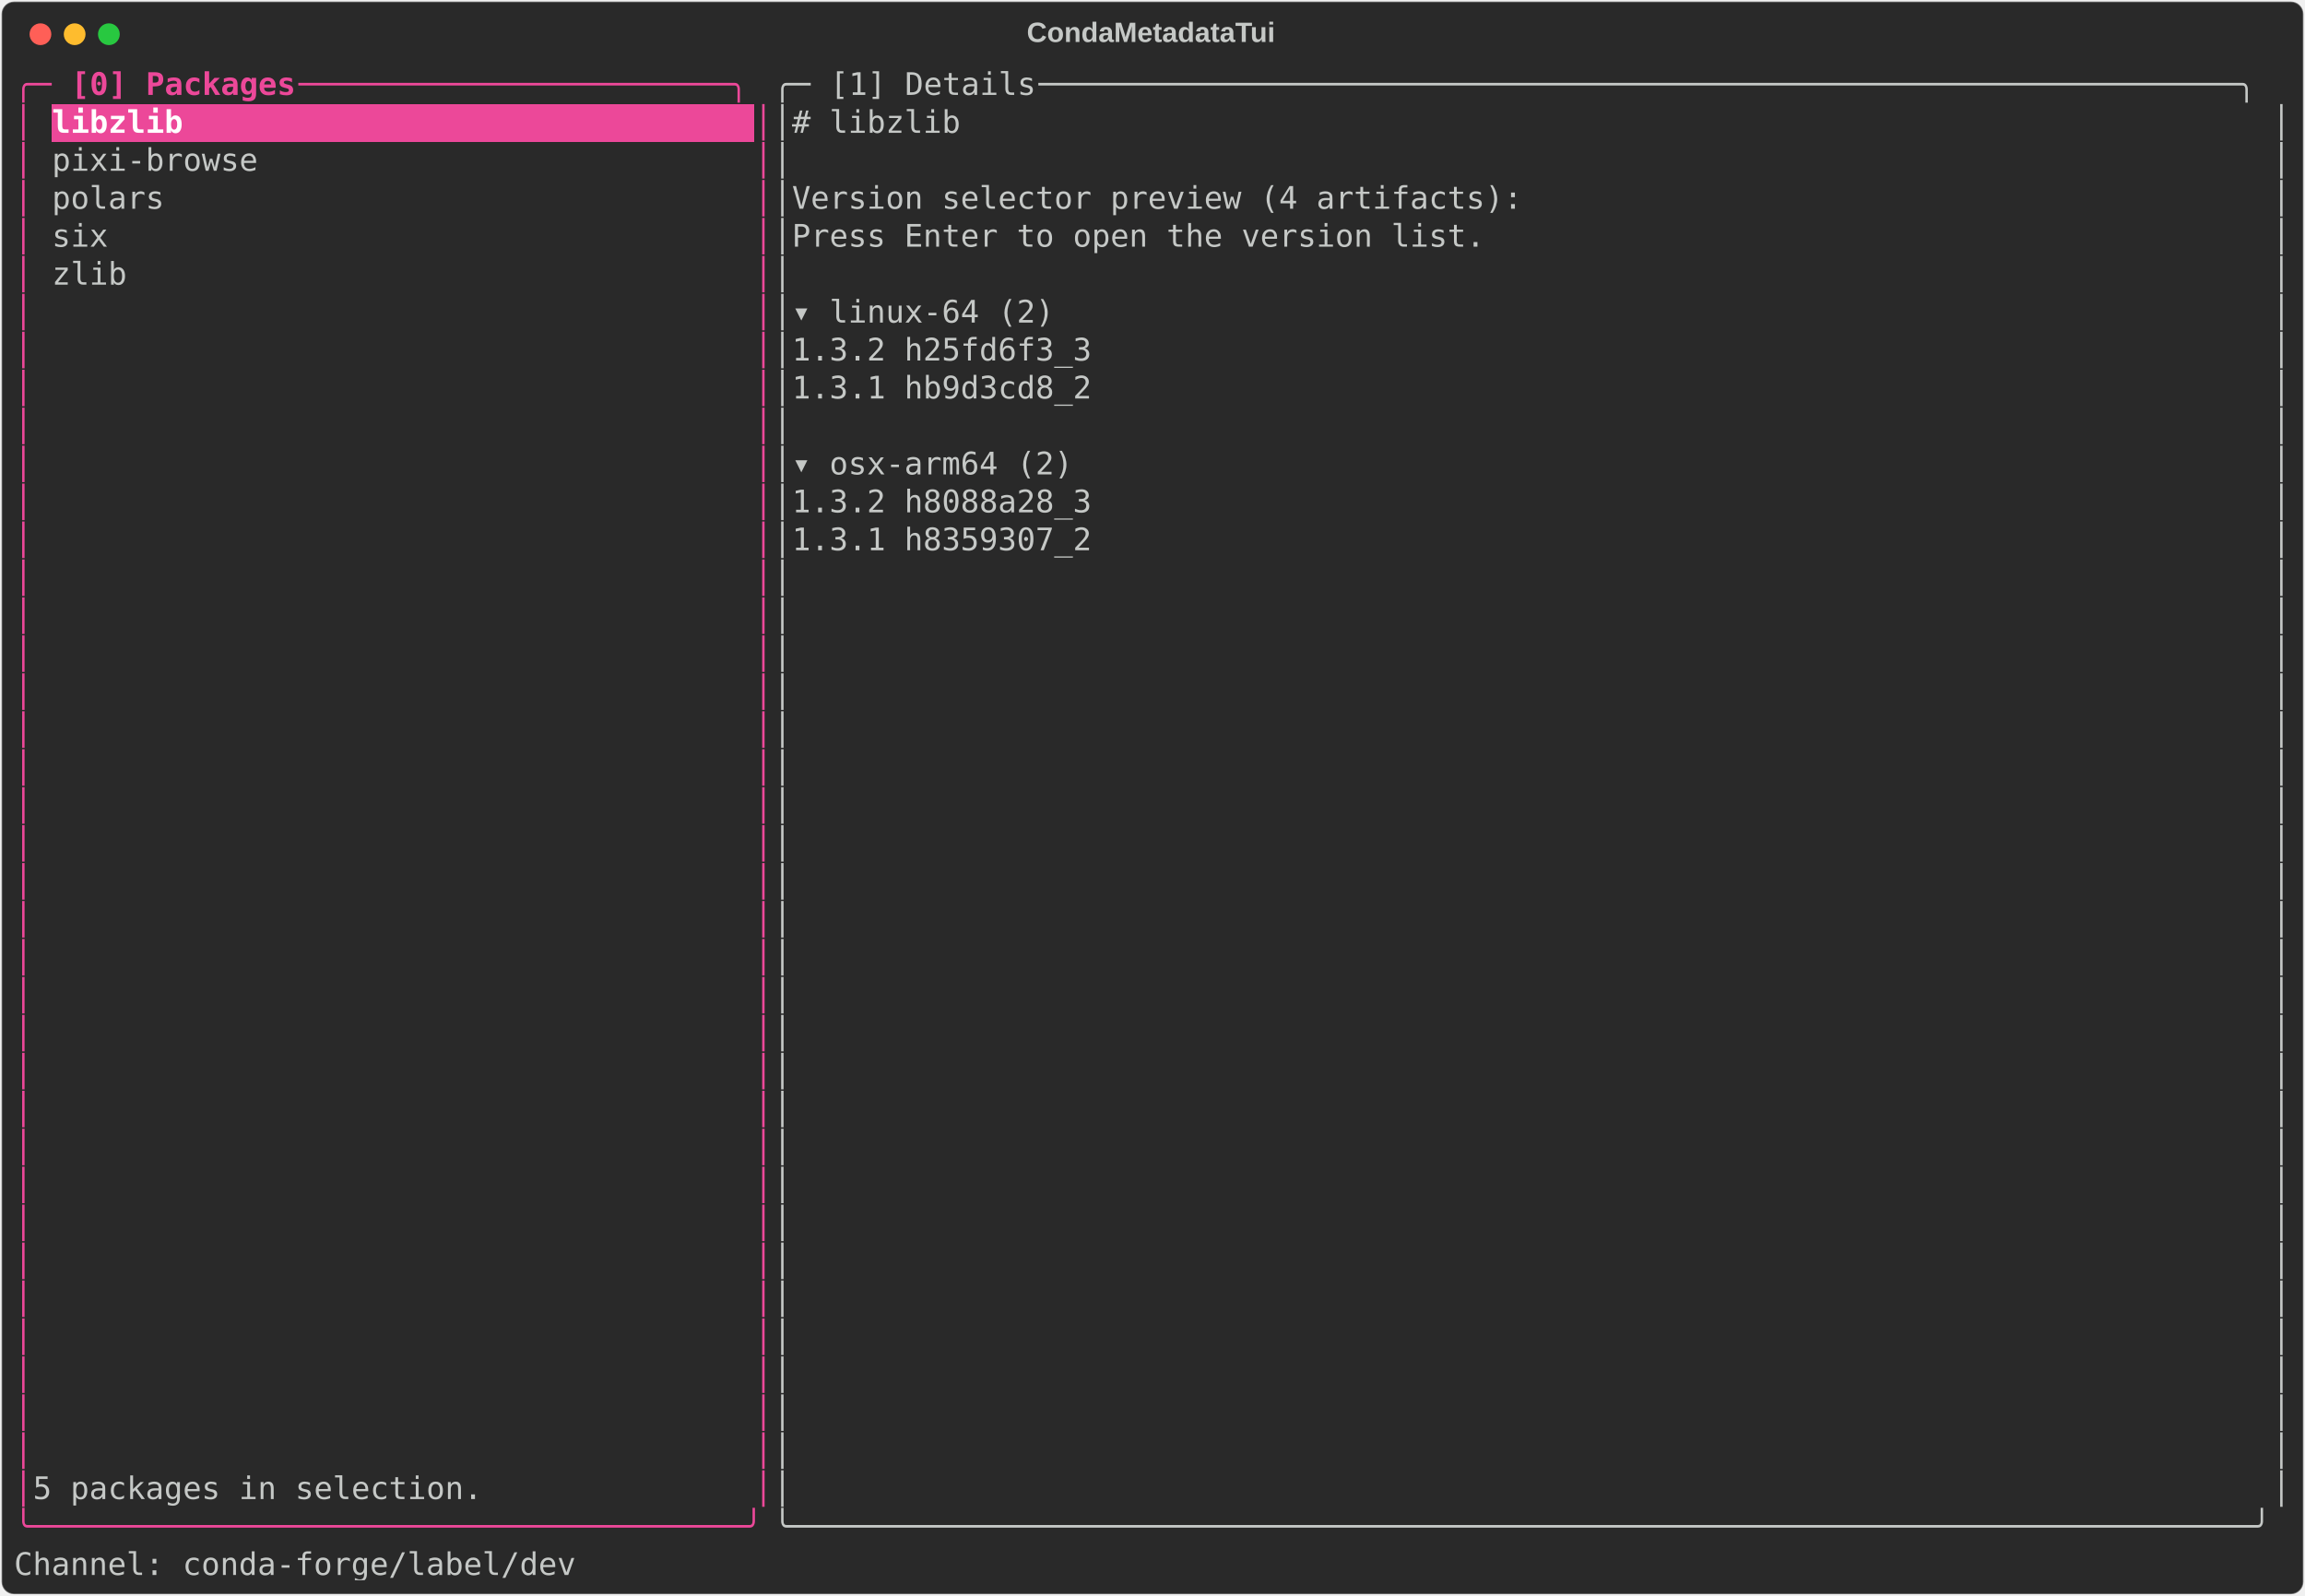
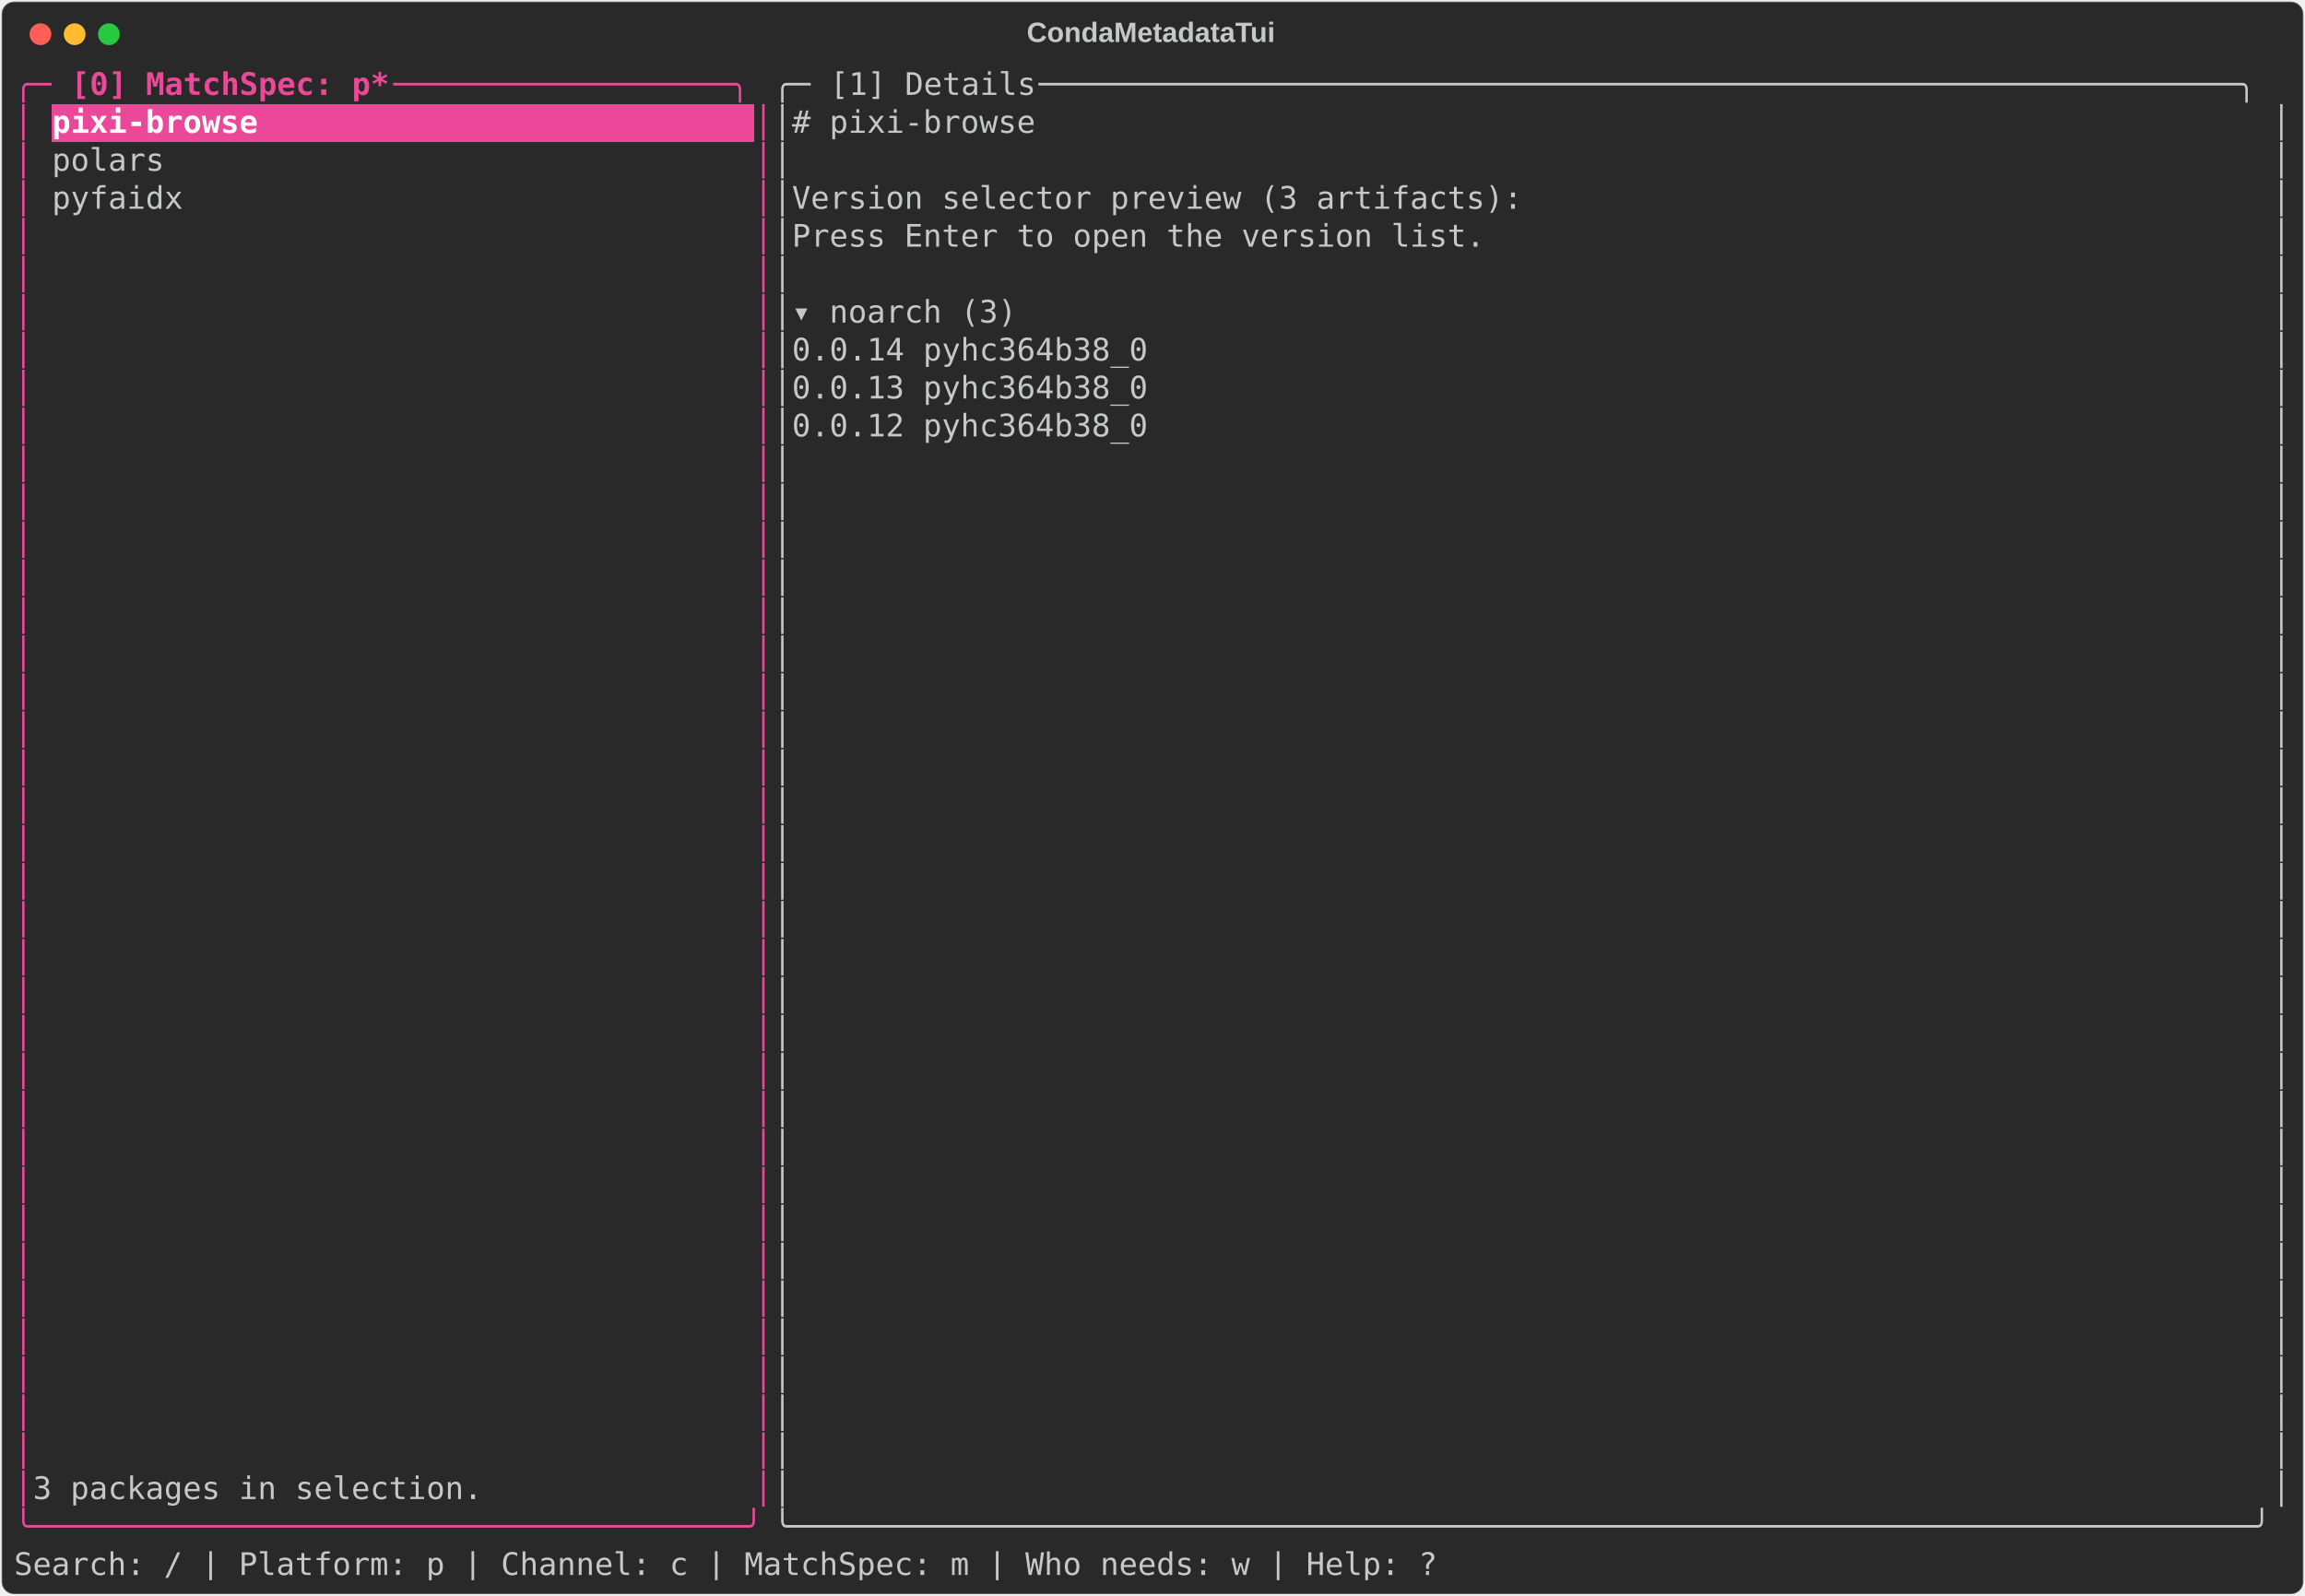
<svg xmlns="http://www.w3.org/2000/svg" class="rich-terminal" viewBox="0 0 1482 1026.0">
  <style>

    @font-face {
        font-family: "Fira Code";
        src: local("FiraCode-Regular"),
                url("https://cdnjs.cloudflare.com/ajax/libs/firacode/6.2.0/woff2/FiraCode-Regular.woff2") format("woff2"),
                url("https://cdnjs.cloudflare.com/ajax/libs/firacode/6.2.0/woff/FiraCode-Regular.woff") format("woff");
        font-style: normal;
        font-weight: 400;
    }
    @font-face {
        font-family: "Fira Code";
        src: local("FiraCode-Bold"),
                url("https://cdnjs.cloudflare.com/ajax/libs/firacode/6.2.0/woff2/FiraCode-Bold.woff2") format("woff2"),
                url("https://cdnjs.cloudflare.com/ajax/libs/firacode/6.2.0/woff/FiraCode-Bold.woff") format("woff");
        font-style: bold;
        font-weight: 700;
    }

    .terminal-matrix {
        font-family: Fira Code, monospace;
        font-size: 20px;
        line-height: 24.4px;
        font-variant-east-asian: full-width;
    }

    .terminal-title {
        font-size: 18px;
        font-weight: bold;
        font-family: arial;
    }

    .terminal-r1 { fill: #ec4899 }
.terminal-r2 { fill: #ec4899;font-weight: bold }
.terminal-r3 { fill: #c5c8c6 }
.terminal-r4 { fill: #ffffff;font-weight: bold }
    </style>
  <defs>
    <clipPath id="terminal-clip-terminal">
      <rect x="0" y="0" width="1463.0" height="975.0" />
    </clipPath>
    <clipPath id="terminal-line-0">
      <rect x="0" y="1.5" width="1464" height="24.65" />
    </clipPath>
    <clipPath id="terminal-line-1">
      <rect x="0" y="25.9" width="1464" height="24.65" />
    </clipPath>
    <clipPath id="terminal-line-2">
      <rect x="0" y="50.3" width="1464" height="24.65" />
    </clipPath>
    <clipPath id="terminal-line-3">
      <rect x="0" y="74.7" width="1464" height="24.65" />
    </clipPath>
    <clipPath id="terminal-line-4">
      <rect x="0" y="99.1" width="1464" height="24.65" />
    </clipPath>
    <clipPath id="terminal-line-5">
      <rect x="0" y="123.5" width="1464" height="24.65" />
    </clipPath>
    <clipPath id="terminal-line-6">
      <rect x="0" y="147.9" width="1464" height="24.65" />
    </clipPath>
    <clipPath id="terminal-line-7">
      <rect x="0" y="172.3" width="1464" height="24.65" />
    </clipPath>
    <clipPath id="terminal-line-8">
      <rect x="0" y="196.7" width="1464" height="24.65" />
    </clipPath>
    <clipPath id="terminal-line-9">
      <rect x="0" y="221.1" width="1464" height="24.65" />
    </clipPath>
    <clipPath id="terminal-line-10">
      <rect x="0" y="245.5" width="1464" height="24.65" />
    </clipPath>
    <clipPath id="terminal-line-11">
      <rect x="0" y="269.9" width="1464" height="24.65" />
    </clipPath>
    <clipPath id="terminal-line-12">
      <rect x="0" y="294.3" width="1464" height="24.65" />
    </clipPath>
    <clipPath id="terminal-line-13">
      <rect x="0" y="318.7" width="1464" height="24.65" />
    </clipPath>
    <clipPath id="terminal-line-14">
      <rect x="0" y="343.1" width="1464" height="24.65" />
    </clipPath>
    <clipPath id="terminal-line-15">
      <rect x="0" y="367.5" width="1464" height="24.65" />
    </clipPath>
    <clipPath id="terminal-line-16">
      <rect x="0" y="391.9" width="1464" height="24.65" />
    </clipPath>
    <clipPath id="terminal-line-17">
      <rect x="0" y="416.3" width="1464" height="24.65" />
    </clipPath>
    <clipPath id="terminal-line-18">
      <rect x="0" y="440.7" width="1464" height="24.65" />
    </clipPath>
    <clipPath id="terminal-line-19">
      <rect x="0" y="465.1" width="1464" height="24.65" />
    </clipPath>
    <clipPath id="terminal-line-20">
      <rect x="0" y="489.5" width="1464" height="24.65" />
    </clipPath>
    <clipPath id="terminal-line-21">
      <rect x="0" y="513.9" width="1464" height="24.65" />
    </clipPath>
    <clipPath id="terminal-line-22">
      <rect x="0" y="538.3" width="1464" height="24.65" />
    </clipPath>
    <clipPath id="terminal-line-23">
      <rect x="0" y="562.7" width="1464" height="24.65" />
    </clipPath>
    <clipPath id="terminal-line-24">
      <rect x="0" y="587.1" width="1464" height="24.65" />
    </clipPath>
    <clipPath id="terminal-line-25">
      <rect x="0" y="611.5" width="1464" height="24.65" />
    </clipPath>
    <clipPath id="terminal-line-26">
      <rect x="0" y="635.9" width="1464" height="24.65" />
    </clipPath>
    <clipPath id="terminal-line-27">
      <rect x="0" y="660.3" width="1464" height="24.65" />
    </clipPath>
    <clipPath id="terminal-line-28">
      <rect x="0" y="684.7" width="1464" height="24.65" />
    </clipPath>
    <clipPath id="terminal-line-29">
      <rect x="0" y="709.1" width="1464" height="24.65" />
    </clipPath>
    <clipPath id="terminal-line-30">
      <rect x="0" y="733.5" width="1464" height="24.65" />
    </clipPath>
    <clipPath id="terminal-line-31">
      <rect x="0" y="757.9" width="1464" height="24.65" />
    </clipPath>
    <clipPath id="terminal-line-32">
      <rect x="0" y="782.3" width="1464" height="24.65" />
    </clipPath>
    <clipPath id="terminal-line-33">
      <rect x="0" y="806.7" width="1464" height="24.65" />
    </clipPath>
    <clipPath id="terminal-line-34">
      <rect x="0" y="831.1" width="1464" height="24.65" />
    </clipPath>
    <clipPath id="terminal-line-35">
      <rect x="0" y="855.5" width="1464" height="24.65" />
    </clipPath>
    <clipPath id="terminal-line-36">
      <rect x="0" y="879.9" width="1464" height="24.65" />
    </clipPath>
    <clipPath id="terminal-line-37">
      <rect x="0" y="904.3" width="1464" height="24.65" />
    </clipPath>
    <clipPath id="terminal-line-38">
      <rect x="0" y="928.7" width="1464" height="24.65" />
    </clipPath>
  </defs>
  <rect fill="#292929" stroke="rgba(255,255,255,0.35)" stroke-width="1" x="1" y="1" width="1480" height="1024" rx="8" />
  <text class="terminal-title" fill="#c5c8c6" text-anchor="middle" x="740" y="27">CondaMetadataTui</text>
  <g transform="translate(26,22)">
    <circle cx="0" cy="0" r="7" fill="#ff5f57" />
    <circle cx="22" cy="0" r="7" fill="#febc2e" />
    <circle cx="44" cy="0" r="7" fill="#28c840" />
  </g>
  <g transform="translate(9, 41)" clip-path="url(#terminal-clip-terminal)">
-     <rect fill="#ec4899" x="24.4" y="25.9" width="85.4" height="24.65" shape-rendering="crispEdges" />
-     <rect fill="#ec4899" x="109.8" y="25.9" width="366" height="24.65" shape-rendering="crispEdges" />
+     <rect fill="#ec4899" x="24.4" y="25.9" width="134.2" height="24.65" shape-rendering="crispEdges" />
+     <rect fill="#ec4899" x="158.6" y="25.9" width="317.2" height="24.65" shape-rendering="crispEdges" />
    <g class="terminal-matrix">
      <text class="terminal-r1" x="0" y="20" textLength="36.6" clip-path="url(#terminal-line-0)">╭─ </text>
-       <text class="terminal-r2" x="36.6" y="20" textLength="146.4" clip-path="url(#terminal-line-0)">[0] Packages</text>
-       <text class="terminal-r1" x="183" y="20" textLength="305" clip-path="url(#terminal-line-0)"> ───────────────────────╮</text>
+       <text class="terminal-r2" x="36.6" y="20" textLength="207.4" clip-path="url(#terminal-line-0)">[0] MatchSpec: p*</text>
+       <text class="terminal-r1" x="244" y="20" textLength="244" clip-path="url(#terminal-line-0)"> ──────────────────╮</text>
      <text class="terminal-r3" x="488" y="20" textLength="36.6" clip-path="url(#terminal-line-0)">╭─ </text>
      <text class="terminal-r3" x="524.6" y="20" textLength="134.2" clip-path="url(#terminal-line-0)">[1] Details</text>
      <text class="terminal-r3" x="658.8" y="20" textLength="805.2" clip-path="url(#terminal-line-0)"> ────────────────────────────────────────────────────────────────╮</text>
      <text class="terminal-r3" x="1464" y="20" textLength="12.2" clip-path="url(#terminal-line-0)">
</text>
      <text class="terminal-r1" x="0" y="44.4" textLength="12.2" clip-path="url(#terminal-line-1)">│</text>
-       <text class="terminal-r4" x="24.4" y="44.4" textLength="85.4" clip-path="url(#terminal-line-1)">libzlib</text>
+       <text class="terminal-r4" x="24.4" y="44.4" textLength="134.2" clip-path="url(#terminal-line-1)">pixi-browse</text>
      <text class="terminal-r1" x="475.8" y="44.4" textLength="12.2" clip-path="url(#terminal-line-1)">│</text>
      <text class="terminal-r3" x="488" y="44.4" textLength="12.2" clip-path="url(#terminal-line-1)">│</text>
-       <text class="terminal-r3" x="500.2" y="44.4" textLength="109.8" clip-path="url(#terminal-line-1)"># libzlib</text>
+       <text class="terminal-r3" x="500.2" y="44.4" textLength="158.6" clip-path="url(#terminal-line-1)"># pixi-browse</text>
      <text class="terminal-r3" x="1451.8" y="44.4" textLength="12.2" clip-path="url(#terminal-line-1)">│</text>
      <text class="terminal-r3" x="1464" y="44.4" textLength="12.2" clip-path="url(#terminal-line-1)">
</text>
      <text class="terminal-r1" x="0" y="68.8" textLength="12.2" clip-path="url(#terminal-line-2)">│</text>
-       <text class="terminal-r3" x="24.4" y="68.8" textLength="134.2" clip-path="url(#terminal-line-2)">pixi-browse</text>
+       <text class="terminal-r3" x="24.4" y="68.8" textLength="73.2" clip-path="url(#terminal-line-2)">polars</text>
      <text class="terminal-r1" x="475.8" y="68.8" textLength="12.2" clip-path="url(#terminal-line-2)">│</text>
      <text class="terminal-r3" x="488" y="68.8" textLength="12.2" clip-path="url(#terminal-line-2)">│</text>
      <text class="terminal-r3" x="1451.8" y="68.8" textLength="12.2" clip-path="url(#terminal-line-2)">│</text>
      <text class="terminal-r3" x="1464" y="68.8" textLength="12.2" clip-path="url(#terminal-line-2)">
</text>
      <text class="terminal-r1" x="0" y="93.2" textLength="12.2" clip-path="url(#terminal-line-3)">│</text>
-       <text class="terminal-r3" x="24.4" y="93.2" textLength="73.2" clip-path="url(#terminal-line-3)">polars</text>
+       <text class="terminal-r3" x="24.4" y="93.2" textLength="85.4" clip-path="url(#terminal-line-3)">pyfaidx</text>
      <text class="terminal-r1" x="475.8" y="93.2" textLength="12.2" clip-path="url(#terminal-line-3)">│</text>
      <text class="terminal-r3" x="488" y="93.2" textLength="12.2" clip-path="url(#terminal-line-3)">│</text>
-       <text class="terminal-r3" x="500.2" y="93.2" textLength="475.8" clip-path="url(#terminal-line-3)">Version selector preview (4 artifacts):</text>
+       <text class="terminal-r3" x="500.2" y="93.2" textLength="475.8" clip-path="url(#terminal-line-3)">Version selector preview (3 artifacts):</text>
      <text class="terminal-r3" x="1451.8" y="93.2" textLength="12.2" clip-path="url(#terminal-line-3)">│</text>
      <text class="terminal-r3" x="1464" y="93.2" textLength="12.2" clip-path="url(#terminal-line-3)">
</text>
      <text class="terminal-r1" x="0" y="117.6" textLength="12.2" clip-path="url(#terminal-line-4)">│</text>
-       <text class="terminal-r3" x="24.4" y="117.6" textLength="36.6" clip-path="url(#terminal-line-4)">six</text>
      <text class="terminal-r1" x="475.8" y="117.6" textLength="12.2" clip-path="url(#terminal-line-4)">│</text>
      <text class="terminal-r3" x="488" y="117.6" textLength="12.2" clip-path="url(#terminal-line-4)">│</text>
      <text class="terminal-r3" x="500.2" y="117.6" textLength="451.4" clip-path="url(#terminal-line-4)">Press Enter to open the version list.</text>
      <text class="terminal-r3" x="1451.8" y="117.6" textLength="12.2" clip-path="url(#terminal-line-4)">│</text>
      <text class="terminal-r3" x="1464" y="117.6" textLength="12.2" clip-path="url(#terminal-line-4)">
</text>
      <text class="terminal-r1" x="0" y="142" textLength="12.2" clip-path="url(#terminal-line-5)">│</text>
-       <text class="terminal-r3" x="24.4" y="142" textLength="48.8" clip-path="url(#terminal-line-5)">zlib</text>
      <text class="terminal-r1" x="475.8" y="142" textLength="12.2" clip-path="url(#terminal-line-5)">│</text>
      <text class="terminal-r3" x="488" y="142" textLength="12.2" clip-path="url(#terminal-line-5)">│</text>
      <text class="terminal-r3" x="1451.8" y="142" textLength="12.2" clip-path="url(#terminal-line-5)">│</text>
      <text class="terminal-r3" x="1464" y="142" textLength="12.2" clip-path="url(#terminal-line-5)">
</text>
      <text class="terminal-r1" x="0" y="166.4" textLength="12.2" clip-path="url(#terminal-line-6)">│</text>
      <text class="terminal-r1" x="475.8" y="166.4" textLength="12.2" clip-path="url(#terminal-line-6)">│</text>
      <text class="terminal-r3" x="488" y="166.4" textLength="12.2" clip-path="url(#terminal-line-6)">│</text>
-       <text class="terminal-r3" x="500.2" y="166.4" textLength="170.8" clip-path="url(#terminal-line-6)">▾ linux-64 (2)</text>
+       <text class="terminal-r3" x="500.2" y="166.4" textLength="146.4" clip-path="url(#terminal-line-6)">▾ noarch (3)</text>
      <text class="terminal-r3" x="1451.8" y="166.4" textLength="12.2" clip-path="url(#terminal-line-6)">│</text>
      <text class="terminal-r3" x="1464" y="166.4" textLength="12.2" clip-path="url(#terminal-line-6)">
</text>
      <text class="terminal-r1" x="0" y="190.8" textLength="12.2" clip-path="url(#terminal-line-7)">│</text>
      <text class="terminal-r1" x="475.8" y="190.8" textLength="12.2" clip-path="url(#terminal-line-7)">│</text>
      <text class="terminal-r3" x="488" y="190.8" textLength="12.2" clip-path="url(#terminal-line-7)">│</text>
-       <text class="terminal-r3" x="500.2" y="190.8" textLength="195.2" clip-path="url(#terminal-line-7)">1.3.2 h25fd6f3_3</text>
+       <text class="terminal-r3" x="500.2" y="190.8" textLength="231.8" clip-path="url(#terminal-line-7)">0.0.14 pyhc364b38_0</text>
      <text class="terminal-r3" x="1451.8" y="190.8" textLength="12.2" clip-path="url(#terminal-line-7)">│</text>
      <text class="terminal-r3" x="1464" y="190.8" textLength="12.2" clip-path="url(#terminal-line-7)">
</text>
      <text class="terminal-r1" x="0" y="215.2" textLength="12.2" clip-path="url(#terminal-line-8)">│</text>
      <text class="terminal-r1" x="475.8" y="215.2" textLength="12.2" clip-path="url(#terminal-line-8)">│</text>
      <text class="terminal-r3" x="488" y="215.2" textLength="12.2" clip-path="url(#terminal-line-8)">│</text>
-       <text class="terminal-r3" x="500.2" y="215.2" textLength="195.2" clip-path="url(#terminal-line-8)">1.3.1 hb9d3cd8_2</text>
+       <text class="terminal-r3" x="500.2" y="215.2" textLength="231.8" clip-path="url(#terminal-line-8)">0.0.13 pyhc364b38_0</text>
      <text class="terminal-r3" x="1451.8" y="215.2" textLength="12.2" clip-path="url(#terminal-line-8)">│</text>
      <text class="terminal-r3" x="1464" y="215.2" textLength="12.2" clip-path="url(#terminal-line-8)">
</text>
      <text class="terminal-r1" x="0" y="239.6" textLength="12.2" clip-path="url(#terminal-line-9)">│</text>
      <text class="terminal-r1" x="475.8" y="239.6" textLength="12.2" clip-path="url(#terminal-line-9)">│</text>
      <text class="terminal-r3" x="488" y="239.6" textLength="12.2" clip-path="url(#terminal-line-9)">│</text>
+       <text class="terminal-r3" x="500.2" y="239.6" textLength="231.8" clip-path="url(#terminal-line-9)">0.0.12 pyhc364b38_0</text>
      <text class="terminal-r3" x="1451.8" y="239.6" textLength="12.2" clip-path="url(#terminal-line-9)">│</text>
      <text class="terminal-r3" x="1464" y="239.6" textLength="12.2" clip-path="url(#terminal-line-9)">
</text>
      <text class="terminal-r1" x="0" y="264" textLength="12.2" clip-path="url(#terminal-line-10)">│</text>
      <text class="terminal-r1" x="475.8" y="264" textLength="12.2" clip-path="url(#terminal-line-10)">│</text>
      <text class="terminal-r3" x="488" y="264" textLength="12.2" clip-path="url(#terminal-line-10)">│</text>
-       <text class="terminal-r3" x="500.2" y="264" textLength="183" clip-path="url(#terminal-line-10)">▾ osx-arm64 (2)</text>
      <text class="terminal-r3" x="1451.8" y="264" textLength="12.2" clip-path="url(#terminal-line-10)">│</text>
      <text class="terminal-r3" x="1464" y="264" textLength="12.2" clip-path="url(#terminal-line-10)">
</text>
      <text class="terminal-r1" x="0" y="288.4" textLength="12.2" clip-path="url(#terminal-line-11)">│</text>
      <text class="terminal-r1" x="475.8" y="288.4" textLength="12.2" clip-path="url(#terminal-line-11)">│</text>
      <text class="terminal-r3" x="488" y="288.4" textLength="12.2" clip-path="url(#terminal-line-11)">│</text>
-       <text class="terminal-r3" x="500.2" y="288.4" textLength="195.2" clip-path="url(#terminal-line-11)">1.3.2 h8088a28_3</text>
      <text class="terminal-r3" x="1451.8" y="288.4" textLength="12.2" clip-path="url(#terminal-line-11)">│</text>
      <text class="terminal-r3" x="1464" y="288.4" textLength="12.2" clip-path="url(#terminal-line-11)">
</text>
      <text class="terminal-r1" x="0" y="312.8" textLength="12.2" clip-path="url(#terminal-line-12)">│</text>
      <text class="terminal-r1" x="475.8" y="312.8" textLength="12.2" clip-path="url(#terminal-line-12)">│</text>
      <text class="terminal-r3" x="488" y="312.8" textLength="12.2" clip-path="url(#terminal-line-12)">│</text>
-       <text class="terminal-r3" x="500.2" y="312.8" textLength="195.2" clip-path="url(#terminal-line-12)">1.3.1 h8359307_2</text>
      <text class="terminal-r3" x="1451.8" y="312.8" textLength="12.2" clip-path="url(#terminal-line-12)">│</text>
      <text class="terminal-r3" x="1464" y="312.8" textLength="12.2" clip-path="url(#terminal-line-12)">
</text>
      <text class="terminal-r1" x="0" y="337.2" textLength="12.2" clip-path="url(#terminal-line-13)">│</text>
      <text class="terminal-r1" x="475.8" y="337.2" textLength="12.2" clip-path="url(#terminal-line-13)">│</text>
      <text class="terminal-r3" x="488" y="337.2" textLength="12.2" clip-path="url(#terminal-line-13)">│</text>
      <text class="terminal-r3" x="1451.8" y="337.2" textLength="12.2" clip-path="url(#terminal-line-13)">│</text>
      <text class="terminal-r3" x="1464" y="337.2" textLength="12.2" clip-path="url(#terminal-line-13)">
</text>
      <text class="terminal-r1" x="0" y="361.6" textLength="12.2" clip-path="url(#terminal-line-14)">│</text>
      <text class="terminal-r1" x="475.8" y="361.6" textLength="12.2" clip-path="url(#terminal-line-14)">│</text>
      <text class="terminal-r3" x="488" y="361.6" textLength="12.2" clip-path="url(#terminal-line-14)">│</text>
      <text class="terminal-r3" x="1451.8" y="361.6" textLength="12.2" clip-path="url(#terminal-line-14)">│</text>
      <text class="terminal-r3" x="1464" y="361.6" textLength="12.2" clip-path="url(#terminal-line-14)">
</text>
      <text class="terminal-r1" x="0" y="386" textLength="12.2" clip-path="url(#terminal-line-15)">│</text>
      <text class="terminal-r1" x="475.8" y="386" textLength="12.2" clip-path="url(#terminal-line-15)">│</text>
      <text class="terminal-r3" x="488" y="386" textLength="12.2" clip-path="url(#terminal-line-15)">│</text>
      <text class="terminal-r3" x="1451.8" y="386" textLength="12.2" clip-path="url(#terminal-line-15)">│</text>
      <text class="terminal-r3" x="1464" y="386" textLength="12.2" clip-path="url(#terminal-line-15)">
</text>
      <text class="terminal-r1" x="0" y="410.4" textLength="12.2" clip-path="url(#terminal-line-16)">│</text>
      <text class="terminal-r1" x="475.8" y="410.4" textLength="12.2" clip-path="url(#terminal-line-16)">│</text>
      <text class="terminal-r3" x="488" y="410.4" textLength="12.2" clip-path="url(#terminal-line-16)">│</text>
      <text class="terminal-r3" x="1451.8" y="410.4" textLength="12.2" clip-path="url(#terminal-line-16)">│</text>
      <text class="terminal-r3" x="1464" y="410.4" textLength="12.2" clip-path="url(#terminal-line-16)">
</text>
      <text class="terminal-r1" x="0" y="434.8" textLength="12.2" clip-path="url(#terminal-line-17)">│</text>
      <text class="terminal-r1" x="475.8" y="434.8" textLength="12.2" clip-path="url(#terminal-line-17)">│</text>
      <text class="terminal-r3" x="488" y="434.8" textLength="12.2" clip-path="url(#terminal-line-17)">│</text>
      <text class="terminal-r3" x="1451.8" y="434.8" textLength="12.2" clip-path="url(#terminal-line-17)">│</text>
      <text class="terminal-r3" x="1464" y="434.8" textLength="12.2" clip-path="url(#terminal-line-17)">
</text>
      <text class="terminal-r1" x="0" y="459.2" textLength="12.2" clip-path="url(#terminal-line-18)">│</text>
      <text class="terminal-r1" x="475.8" y="459.2" textLength="12.2" clip-path="url(#terminal-line-18)">│</text>
      <text class="terminal-r3" x="488" y="459.2" textLength="12.2" clip-path="url(#terminal-line-18)">│</text>
      <text class="terminal-r3" x="1451.8" y="459.2" textLength="12.2" clip-path="url(#terminal-line-18)">│</text>
      <text class="terminal-r3" x="1464" y="459.2" textLength="12.2" clip-path="url(#terminal-line-18)">
</text>
      <text class="terminal-r1" x="0" y="483.6" textLength="12.2" clip-path="url(#terminal-line-19)">│</text>
      <text class="terminal-r1" x="475.8" y="483.6" textLength="12.2" clip-path="url(#terminal-line-19)">│</text>
      <text class="terminal-r3" x="488" y="483.6" textLength="12.2" clip-path="url(#terminal-line-19)">│</text>
      <text class="terminal-r3" x="1451.8" y="483.6" textLength="12.2" clip-path="url(#terminal-line-19)">│</text>
      <text class="terminal-r3" x="1464" y="483.6" textLength="12.2" clip-path="url(#terminal-line-19)">
</text>
      <text class="terminal-r1" x="0" y="508" textLength="12.2" clip-path="url(#terminal-line-20)">│</text>
      <text class="terminal-r1" x="475.8" y="508" textLength="12.2" clip-path="url(#terminal-line-20)">│</text>
      <text class="terminal-r3" x="488" y="508" textLength="12.2" clip-path="url(#terminal-line-20)">│</text>
      <text class="terminal-r3" x="1451.8" y="508" textLength="12.2" clip-path="url(#terminal-line-20)">│</text>
      <text class="terminal-r3" x="1464" y="508" textLength="12.2" clip-path="url(#terminal-line-20)">
</text>
      <text class="terminal-r1" x="0" y="532.4" textLength="12.2" clip-path="url(#terminal-line-21)">│</text>
      <text class="terminal-r1" x="475.8" y="532.4" textLength="12.2" clip-path="url(#terminal-line-21)">│</text>
      <text class="terminal-r3" x="488" y="532.4" textLength="12.2" clip-path="url(#terminal-line-21)">│</text>
      <text class="terminal-r3" x="1451.8" y="532.4" textLength="12.2" clip-path="url(#terminal-line-21)">│</text>
      <text class="terminal-r3" x="1464" y="532.4" textLength="12.2" clip-path="url(#terminal-line-21)">
</text>
      <text class="terminal-r1" x="0" y="556.8" textLength="12.2" clip-path="url(#terminal-line-22)">│</text>
      <text class="terminal-r1" x="475.8" y="556.8" textLength="12.2" clip-path="url(#terminal-line-22)">│</text>
      <text class="terminal-r3" x="488" y="556.8" textLength="12.2" clip-path="url(#terminal-line-22)">│</text>
      <text class="terminal-r3" x="1451.8" y="556.8" textLength="12.2" clip-path="url(#terminal-line-22)">│</text>
      <text class="terminal-r3" x="1464" y="556.8" textLength="12.2" clip-path="url(#terminal-line-22)">
</text>
      <text class="terminal-r1" x="0" y="581.2" textLength="12.2" clip-path="url(#terminal-line-23)">│</text>
      <text class="terminal-r1" x="475.8" y="581.2" textLength="12.2" clip-path="url(#terminal-line-23)">│</text>
      <text class="terminal-r3" x="488" y="581.2" textLength="12.2" clip-path="url(#terminal-line-23)">│</text>
      <text class="terminal-r3" x="1451.8" y="581.2" textLength="12.2" clip-path="url(#terminal-line-23)">│</text>
      <text class="terminal-r3" x="1464" y="581.2" textLength="12.2" clip-path="url(#terminal-line-23)">
</text>
      <text class="terminal-r1" x="0" y="605.6" textLength="12.2" clip-path="url(#terminal-line-24)">│</text>
      <text class="terminal-r1" x="475.8" y="605.6" textLength="12.2" clip-path="url(#terminal-line-24)">│</text>
      <text class="terminal-r3" x="488" y="605.6" textLength="12.2" clip-path="url(#terminal-line-24)">│</text>
      <text class="terminal-r3" x="1451.8" y="605.6" textLength="12.2" clip-path="url(#terminal-line-24)">│</text>
      <text class="terminal-r3" x="1464" y="605.6" textLength="12.2" clip-path="url(#terminal-line-24)">
</text>
      <text class="terminal-r1" x="0" y="630" textLength="12.2" clip-path="url(#terminal-line-25)">│</text>
      <text class="terminal-r1" x="475.8" y="630" textLength="12.2" clip-path="url(#terminal-line-25)">│</text>
      <text class="terminal-r3" x="488" y="630" textLength="12.2" clip-path="url(#terminal-line-25)">│</text>
      <text class="terminal-r3" x="1451.8" y="630" textLength="12.2" clip-path="url(#terminal-line-25)">│</text>
      <text class="terminal-r3" x="1464" y="630" textLength="12.2" clip-path="url(#terminal-line-25)">
</text>
      <text class="terminal-r1" x="0" y="654.4" textLength="12.2" clip-path="url(#terminal-line-26)">│</text>
      <text class="terminal-r1" x="475.8" y="654.4" textLength="12.2" clip-path="url(#terminal-line-26)">│</text>
      <text class="terminal-r3" x="488" y="654.4" textLength="12.2" clip-path="url(#terminal-line-26)">│</text>
      <text class="terminal-r3" x="1451.8" y="654.4" textLength="12.2" clip-path="url(#terminal-line-26)">│</text>
      <text class="terminal-r3" x="1464" y="654.4" textLength="12.2" clip-path="url(#terminal-line-26)">
</text>
      <text class="terminal-r1" x="0" y="678.8" textLength="12.2" clip-path="url(#terminal-line-27)">│</text>
      <text class="terminal-r1" x="475.8" y="678.8" textLength="12.2" clip-path="url(#terminal-line-27)">│</text>
      <text class="terminal-r3" x="488" y="678.8" textLength="12.2" clip-path="url(#terminal-line-27)">│</text>
      <text class="terminal-r3" x="1451.8" y="678.8" textLength="12.2" clip-path="url(#terminal-line-27)">│</text>
      <text class="terminal-r3" x="1464" y="678.8" textLength="12.2" clip-path="url(#terminal-line-27)">
</text>
      <text class="terminal-r1" x="0" y="703.2" textLength="12.2" clip-path="url(#terminal-line-28)">│</text>
      <text class="terminal-r1" x="475.8" y="703.2" textLength="12.2" clip-path="url(#terminal-line-28)">│</text>
      <text class="terminal-r3" x="488" y="703.2" textLength="12.2" clip-path="url(#terminal-line-28)">│</text>
      <text class="terminal-r3" x="1451.8" y="703.2" textLength="12.2" clip-path="url(#terminal-line-28)">│</text>
      <text class="terminal-r3" x="1464" y="703.2" textLength="12.2" clip-path="url(#terminal-line-28)">
</text>
      <text class="terminal-r1" x="0" y="727.6" textLength="12.2" clip-path="url(#terminal-line-29)">│</text>
      <text class="terminal-r1" x="475.8" y="727.6" textLength="12.2" clip-path="url(#terminal-line-29)">│</text>
      <text class="terminal-r3" x="488" y="727.6" textLength="12.2" clip-path="url(#terminal-line-29)">│</text>
      <text class="terminal-r3" x="1451.8" y="727.6" textLength="12.2" clip-path="url(#terminal-line-29)">│</text>
      <text class="terminal-r3" x="1464" y="727.6" textLength="12.2" clip-path="url(#terminal-line-29)">
</text>
      <text class="terminal-r1" x="0" y="752" textLength="12.2" clip-path="url(#terminal-line-30)">│</text>
      <text class="terminal-r1" x="475.8" y="752" textLength="12.2" clip-path="url(#terminal-line-30)">│</text>
      <text class="terminal-r3" x="488" y="752" textLength="12.2" clip-path="url(#terminal-line-30)">│</text>
      <text class="terminal-r3" x="1451.8" y="752" textLength="12.2" clip-path="url(#terminal-line-30)">│</text>
      <text class="terminal-r3" x="1464" y="752" textLength="12.2" clip-path="url(#terminal-line-30)">
</text>
      <text class="terminal-r1" x="0" y="776.4" textLength="12.2" clip-path="url(#terminal-line-31)">│</text>
      <text class="terminal-r1" x="475.8" y="776.4" textLength="12.2" clip-path="url(#terminal-line-31)">│</text>
      <text class="terminal-r3" x="488" y="776.4" textLength="12.2" clip-path="url(#terminal-line-31)">│</text>
      <text class="terminal-r3" x="1451.8" y="776.4" textLength="12.2" clip-path="url(#terminal-line-31)">│</text>
      <text class="terminal-r3" x="1464" y="776.4" textLength="12.2" clip-path="url(#terminal-line-31)">
</text>
      <text class="terminal-r1" x="0" y="800.8" textLength="12.2" clip-path="url(#terminal-line-32)">│</text>
      <text class="terminal-r1" x="475.8" y="800.8" textLength="12.2" clip-path="url(#terminal-line-32)">│</text>
      <text class="terminal-r3" x="488" y="800.8" textLength="12.2" clip-path="url(#terminal-line-32)">│</text>
      <text class="terminal-r3" x="1451.8" y="800.8" textLength="12.2" clip-path="url(#terminal-line-32)">│</text>
      <text class="terminal-r3" x="1464" y="800.8" textLength="12.2" clip-path="url(#terminal-line-32)">
</text>
      <text class="terminal-r1" x="0" y="825.2" textLength="12.2" clip-path="url(#terminal-line-33)">│</text>
      <text class="terminal-r1" x="475.8" y="825.2" textLength="12.2" clip-path="url(#terminal-line-33)">│</text>
      <text class="terminal-r3" x="488" y="825.2" textLength="12.2" clip-path="url(#terminal-line-33)">│</text>
      <text class="terminal-r3" x="1451.8" y="825.2" textLength="12.2" clip-path="url(#terminal-line-33)">│</text>
      <text class="terminal-r3" x="1464" y="825.2" textLength="12.2" clip-path="url(#terminal-line-33)">
</text>
      <text class="terminal-r1" x="0" y="849.6" textLength="12.2" clip-path="url(#terminal-line-34)">│</text>
      <text class="terminal-r1" x="475.8" y="849.6" textLength="12.2" clip-path="url(#terminal-line-34)">│</text>
      <text class="terminal-r3" x="488" y="849.6" textLength="12.2" clip-path="url(#terminal-line-34)">│</text>
      <text class="terminal-r3" x="1451.8" y="849.6" textLength="12.2" clip-path="url(#terminal-line-34)">│</text>
      <text class="terminal-r3" x="1464" y="849.6" textLength="12.2" clip-path="url(#terminal-line-34)">
</text>
      <text class="terminal-r1" x="0" y="874" textLength="12.2" clip-path="url(#terminal-line-35)">│</text>
      <text class="terminal-r1" x="475.8" y="874" textLength="12.2" clip-path="url(#terminal-line-35)">│</text>
      <text class="terminal-r3" x="488" y="874" textLength="12.2" clip-path="url(#terminal-line-35)">│</text>
      <text class="terminal-r3" x="1451.8" y="874" textLength="12.2" clip-path="url(#terminal-line-35)">│</text>
      <text class="terminal-r3" x="1464" y="874" textLength="12.2" clip-path="url(#terminal-line-35)">
</text>
      <text class="terminal-r1" x="0" y="898.4" textLength="12.2" clip-path="url(#terminal-line-36)">│</text>
      <text class="terminal-r1" x="475.8" y="898.4" textLength="12.2" clip-path="url(#terminal-line-36)">│</text>
      <text class="terminal-r3" x="488" y="898.4" textLength="12.2" clip-path="url(#terminal-line-36)">│</text>
      <text class="terminal-r3" x="1451.8" y="898.4" textLength="12.2" clip-path="url(#terminal-line-36)">│</text>
      <text class="terminal-r3" x="1464" y="898.4" textLength="12.2" clip-path="url(#terminal-line-36)">
</text>
      <text class="terminal-r1" x="0" y="922.8" textLength="12.2" clip-path="url(#terminal-line-37)">│</text>
-       <text class="terminal-r3" x="12.2" y="922.8" textLength="292.8" clip-path="url(#terminal-line-37)">5 packages in selection.</text>
+       <text class="terminal-r3" x="12.2" y="922.8" textLength="292.8" clip-path="url(#terminal-line-37)">3 packages in selection.</text>
      <text class="terminal-r1" x="475.8" y="922.8" textLength="12.2" clip-path="url(#terminal-line-37)">│</text>
      <text class="terminal-r3" x="488" y="922.8" textLength="12.2" clip-path="url(#terminal-line-37)">│</text>
      <text class="terminal-r3" x="1451.8" y="922.8" textLength="12.2" clip-path="url(#terminal-line-37)">│</text>
      <text class="terminal-r3" x="1464" y="922.8" textLength="12.2" clip-path="url(#terminal-line-37)">
</text>
      <text class="terminal-r1" x="0" y="947.2" textLength="488" clip-path="url(#terminal-line-38)">╰──────────────────────────────────────╯</text>
      <text class="terminal-r3" x="488" y="947.2" textLength="976" clip-path="url(#terminal-line-38)">╰──────────────────────────────────────────────────────────────────────────────╯</text>
      <text class="terminal-r3" x="1464" y="947.2" textLength="12.2" clip-path="url(#terminal-line-38)">
</text>
-       <text class="terminal-r3" x="0" y="971.6" textLength="378.2" clip-path="url(#terminal-line-39)">Channel: conda-forge/label/dev_</text>
+       <text class="terminal-r3" x="0" y="971.6" textLength="927.2" clip-path="url(#terminal-line-39)">Search: / | Platform: p | Channel: c | MatchSpec: m | Who needs: w | Help: ?</text>
    </g>
  </g>
</svg>
